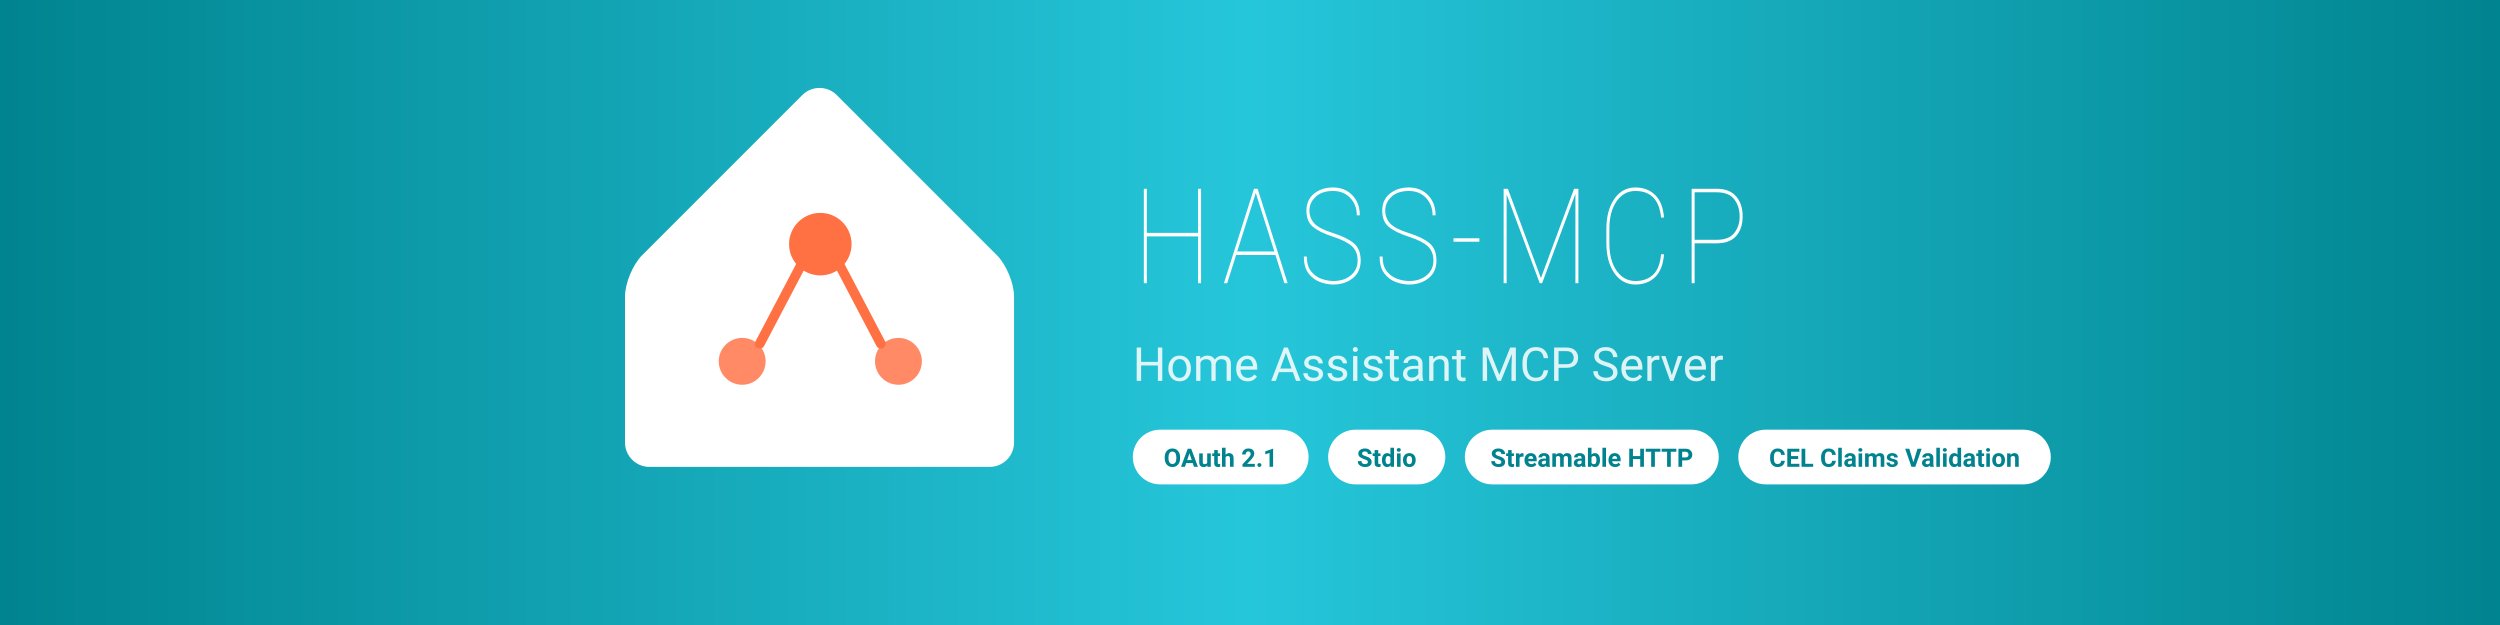
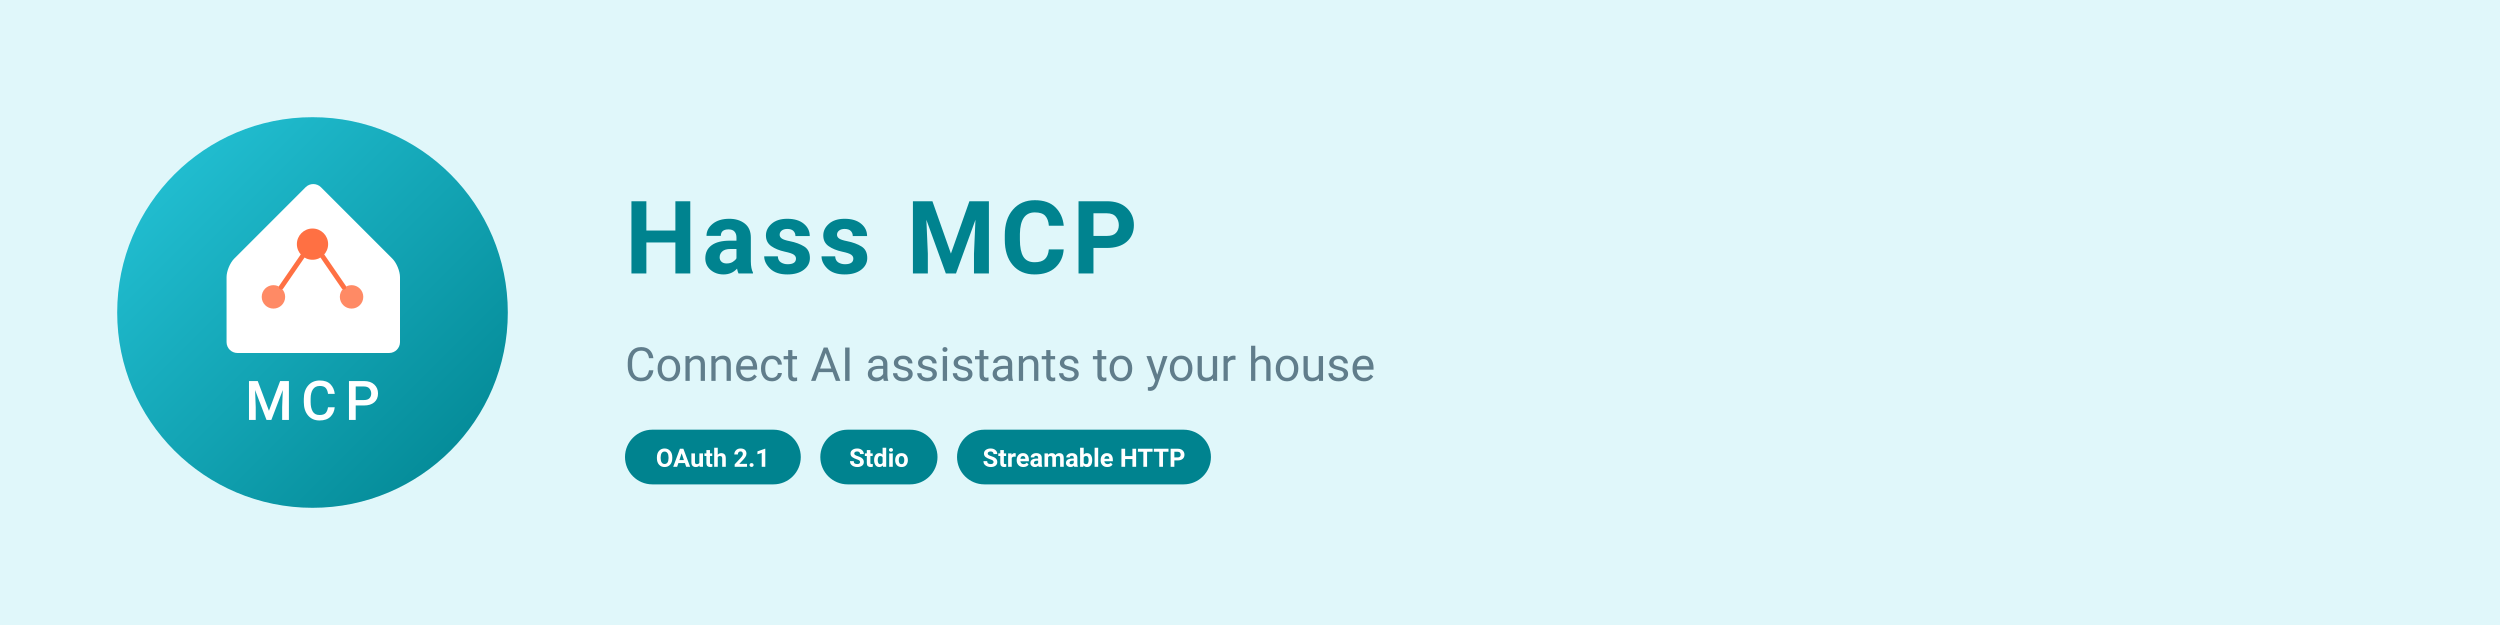
<svg xmlns="http://www.w3.org/2000/svg" viewBox="0 0 1280 320" width="1280" height="320">
  <defs>
-     <linearGradient id="bgTC6" x1="0%" y1="0%" x2="100%" y2="0%">
-       <stop offset="0%" style="stop-color:#00838f" />
-       <stop offset="50%" style="stop-color:#26c6da" />
+     <linearGradient id="bgTeal" x1="0%" y1="0%" x2="100%" y2="100%">
+       <stop offset="0%" style="stop-color:#26c6da" />
      <stop offset="100%" style="stop-color:#00838f" />
    </linearGradient>
  </defs>
-   <rect width="1280" height="320" fill="url(#bgTC6)" />
-   <g transform="translate(320, 40) scale(0.83)">
-     <path fill="#ffffff" d="M240 224.813C240 233.063 233.25 239.813 225 239.813H15C6.75 239.813 0 233.063 0 224.813V134.813C0 126.563 4.77 115.043 10.61 109.203L109.39 10.423C115.22 4.593 124.77 4.593 130.6 10.423L229.39 109.213C235.22 115.043 240 126.573 240 134.823V224.823V224.813Z" />
+   <rect width="1280" height="320" fill="#e0f7fa" />
+   <g transform="translate(60, 60)">
+     <circle cx="100" cy="100" r="100" fill="url(#bgTeal)" />
+     <g transform="translate(56, 32) scale(0.37)">
+       <path fill="#ffffff" d="M240 224.813C240 233.063 233.25 239.813 225 239.813H15C6.75 239.813 0 233.063 0 224.813V134.813C0 126.563 4.77 115.043 10.61 109.203L109.39 10.423C115.22 4.593 124.77 4.593 130.6 10.423L229.39 109.213C235.22 115.043 240 126.573 240 134.823V224.823V224.813Z" />
+     </g>
+     <g>
+       <circle cx="100" cy="65" r="8" fill="#ff7043" />
+       <circle cx="80" cy="92" r="6" fill="#ff8a65" />
+       <circle cx="120" cy="92" r="6" fill="#ff8a65" />
+       <line x1="95" y1="71" x2="84" y2="87" stroke="#ff7043" stroke-width="2.5" stroke-linecap="round" />
+       <line x1="105" y1="71" x2="116" y2="87" stroke="#ff7043" stroke-width="2.5" stroke-linecap="round" />
+     </g>
+     <text x="100" y="155" font-family="system-ui, -apple-system, 'Segoe UI', Roboto, sans-serif" font-size="28" font-weight="500" fill="#ffffff" text-anchor="middle" letter-spacing="0.15em">MCP</text>
  </g>
-   <g>
-     <circle cx="420" cy="125" r="16" fill="#ff7043" />
-     <circle cx="380" cy="185" r="12" fill="#ff8a65" />
-     <circle cx="460" cy="185" r="12" fill="#ff8a65" />
-     <line x1="410" y1="136" x2="389" y2="176" stroke="#ff7043" stroke-width="5" stroke-linecap="round" />
-     <line x1="430" y1="136" x2="451" y2="176" stroke="#ff7043" stroke-width="5" stroke-linecap="round" />
+   <g transform="translate(320, 140)">
+     <text x="0" y="0" font-family="system-ui, -apple-system, 'Segoe UI', Roboto, sans-serif" font-size="52" font-weight="700" fill="#00838f" letter-spacing="0.05em">Hass MCP</text>
  </g>
-   <g transform="translate(580, 145)">
-     <text x="0" y="0" font-family="system-ui, -apple-system, 'Segoe UI', Roboto, sans-serif" font-size="68" font-weight="200" fill="#ffffff" letter-spacing="0.08em" transform="scale(0.85, 1)">HASS-MCP</text>
-   </g>
-   <text x="580" y="195" font-family="system-ui, -apple-system, 'Segoe UI', Roboto, sans-serif" font-size="24" font-weight="400" fill="rgba(255,255,255,0.85)">Home Assistant MCP Server</text>
-   <g transform="translate(580, 220)">
-     <rect x="0" y="0" width="90" height="28" rx="14" fill="#ffffff" />
-     <text x="45" y="19" font-family="system-ui, -apple-system, 'Segoe UI', Roboto, sans-serif" font-size="13" font-weight="600" fill="#00838f" text-anchor="middle">OAuth 2.1</text>
-     <rect x="100" y="0" width="60" height="28" rx="14" fill="#ffffff" />
-     <text x="130" y="19" font-family="system-ui, -apple-system, 'Segoe UI', Roboto, sans-serif" font-size="13" font-weight="600" fill="#00838f" text-anchor="middle">Stdio</text>
-     <rect x="170" y="0" width="130" height="28" rx="14" fill="#ffffff" />
-     <text x="235" y="19" font-family="system-ui, -apple-system, 'Segoe UI', Roboto, sans-serif" font-size="13" font-weight="600" fill="#00838f" text-anchor="middle">Streamable HTTP</text>
-     <rect x="310" y="0" width="160" height="28" rx="14" fill="#ffffff" />
-     <text x="390" y="19" font-family="system-ui, -apple-system, 'Segoe UI', Roboto, sans-serif" font-size="13" font-weight="600" fill="#00838f" text-anchor="middle">CEL Claims Validation</text>
+   <text x="320" y="195" font-family="system-ui, -apple-system, 'Segoe UI', Roboto, sans-serif" font-size="24" font-weight="400" fill="#607d8b">Connect AI assistants to your house</text>
+   <g transform="translate(320, 220)">
+     <rect x="0" y="0" width="90" height="28" rx="14" fill="#00838f" />
+     <text x="45" y="19" font-family="system-ui, -apple-system, 'Segoe UI', Roboto, sans-serif" font-size="13" font-weight="600" fill="#ffffff" text-anchor="middle">OAuth 2.1</text>
+     <rect x="100" y="0" width="60" height="28" rx="14" fill="#00838f" />
+     <text x="130" y="19" font-family="system-ui, -apple-system, 'Segoe UI', Roboto, sans-serif" font-size="13" font-weight="600" fill="#ffffff" text-anchor="middle">Stdio</text>
+     <rect x="170" y="0" width="130" height="28" rx="14" fill="#00838f" />
+     <text x="235" y="19" font-family="system-ui, -apple-system, 'Segoe UI', Roboto, sans-serif" font-size="13" font-weight="600" fill="#ffffff" text-anchor="middle">Streamable HTTP</text>
  </g>
</svg>
